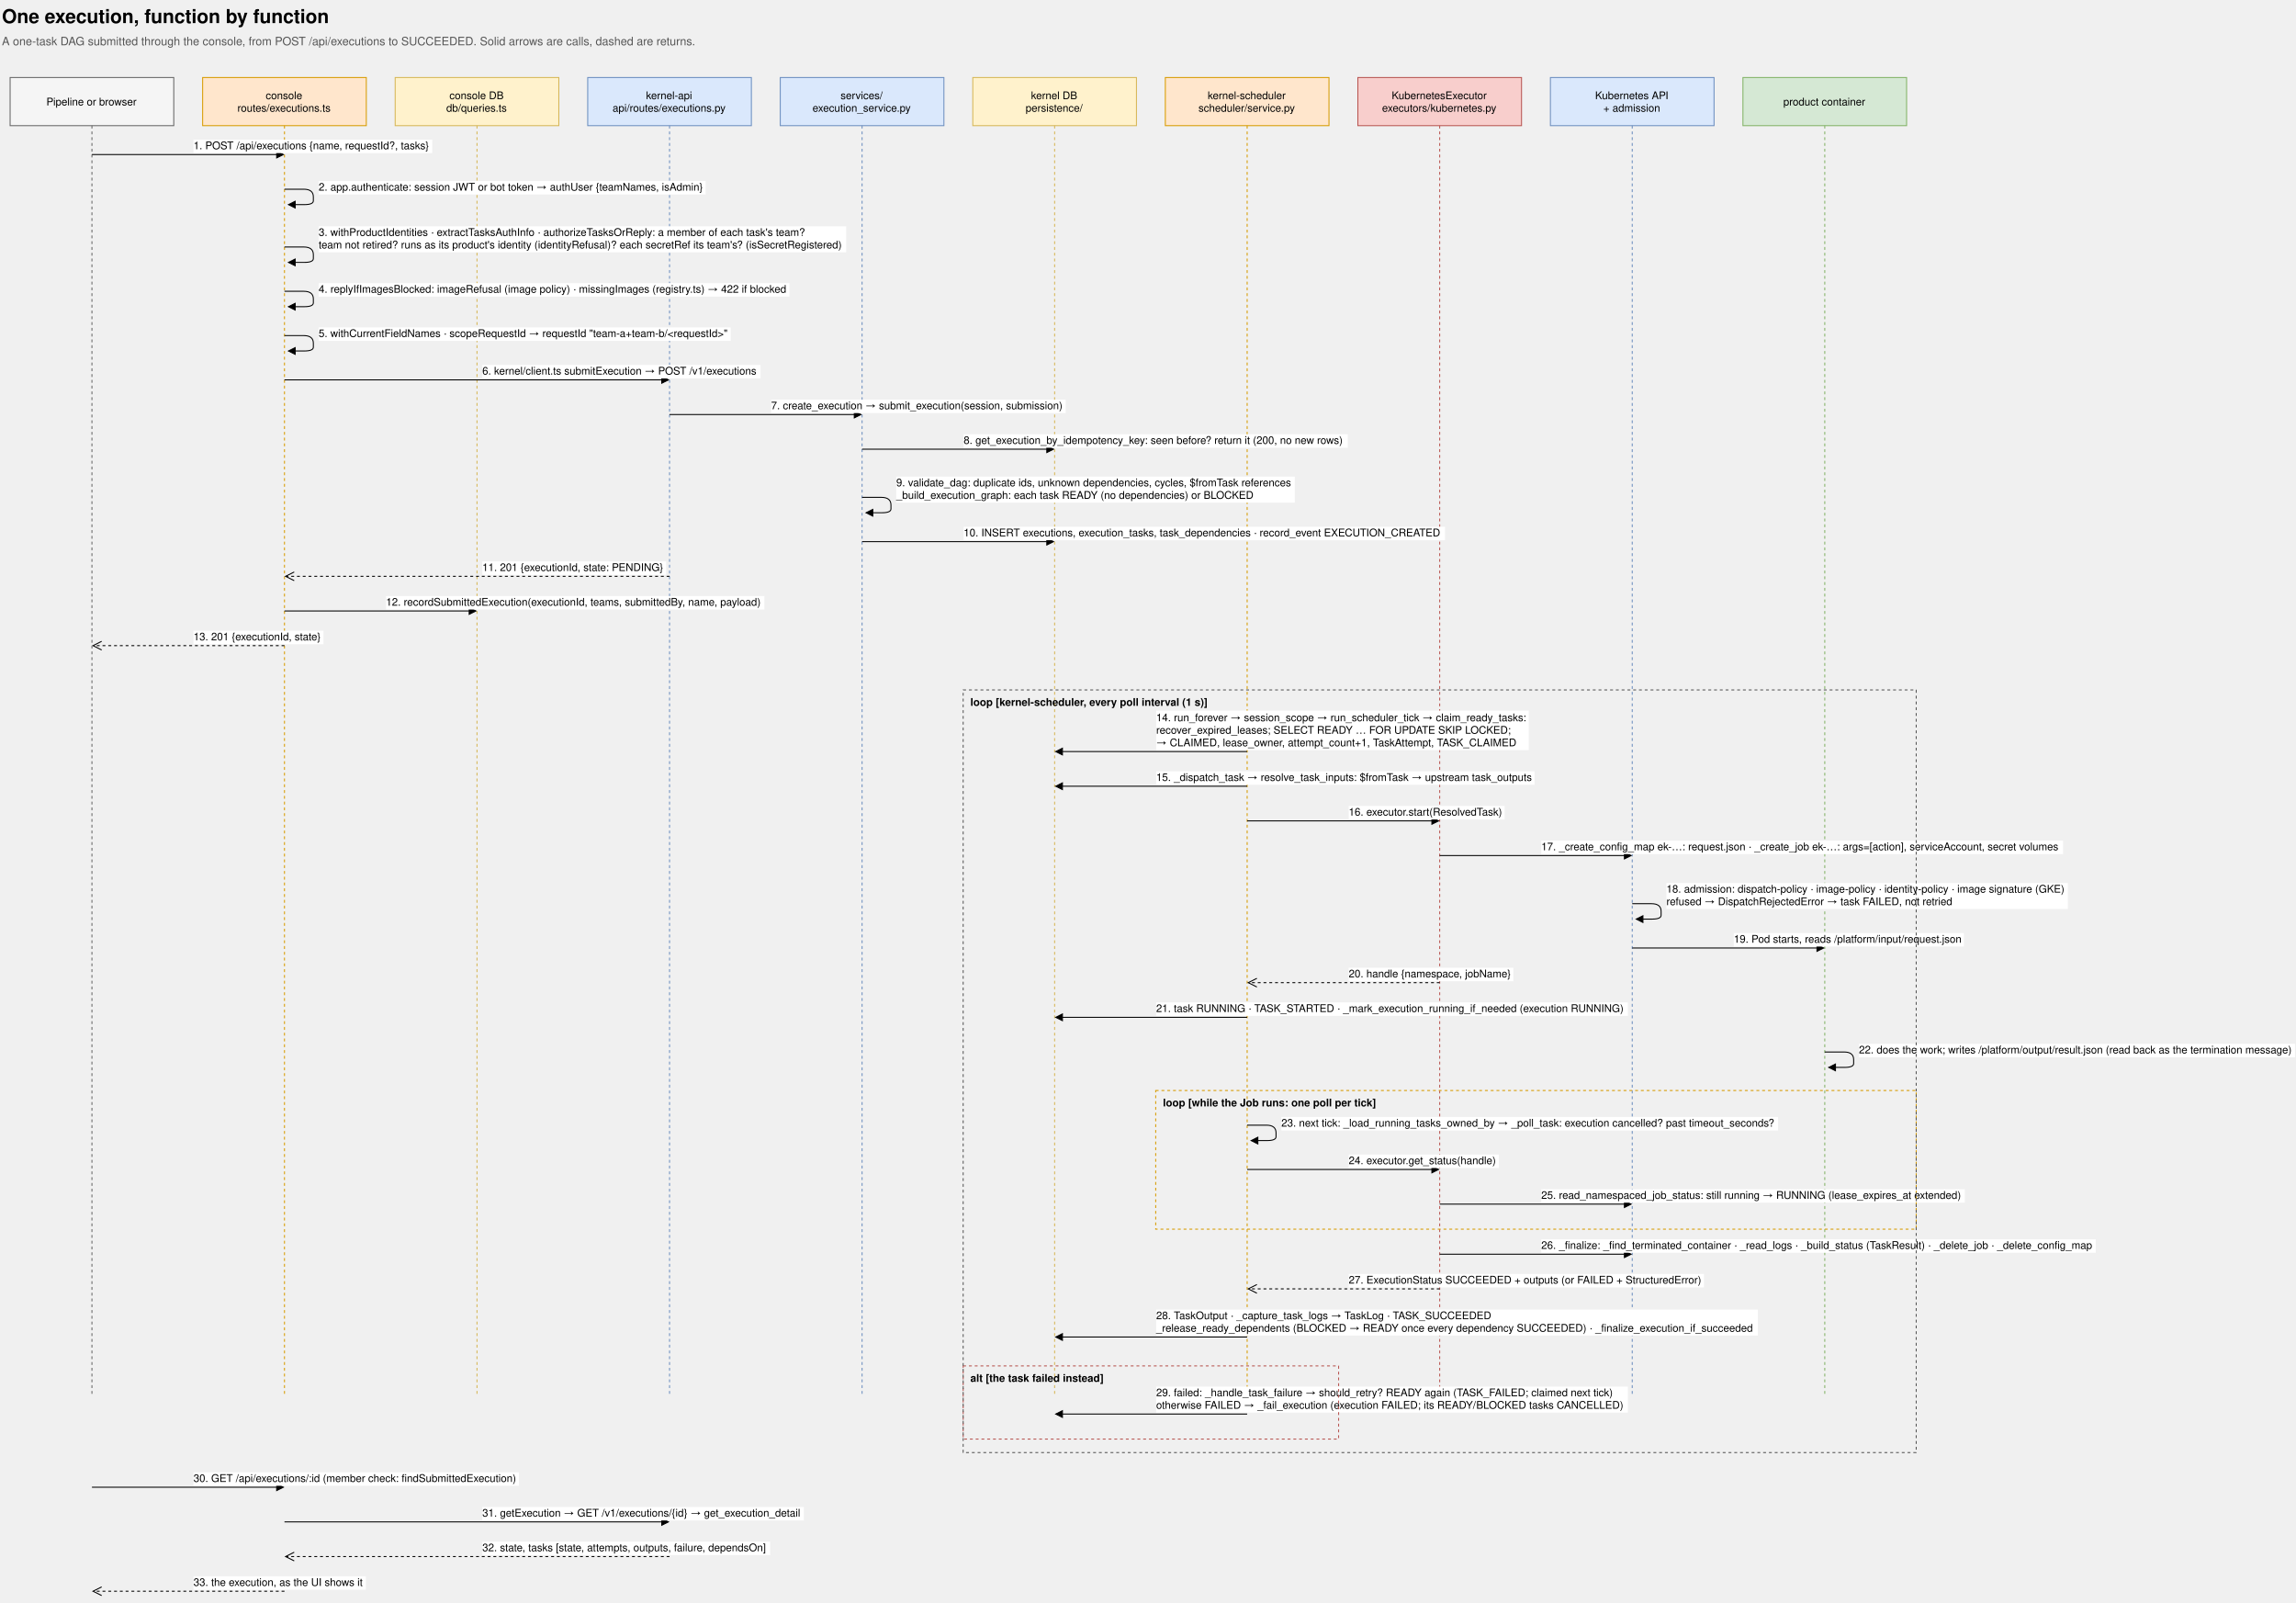
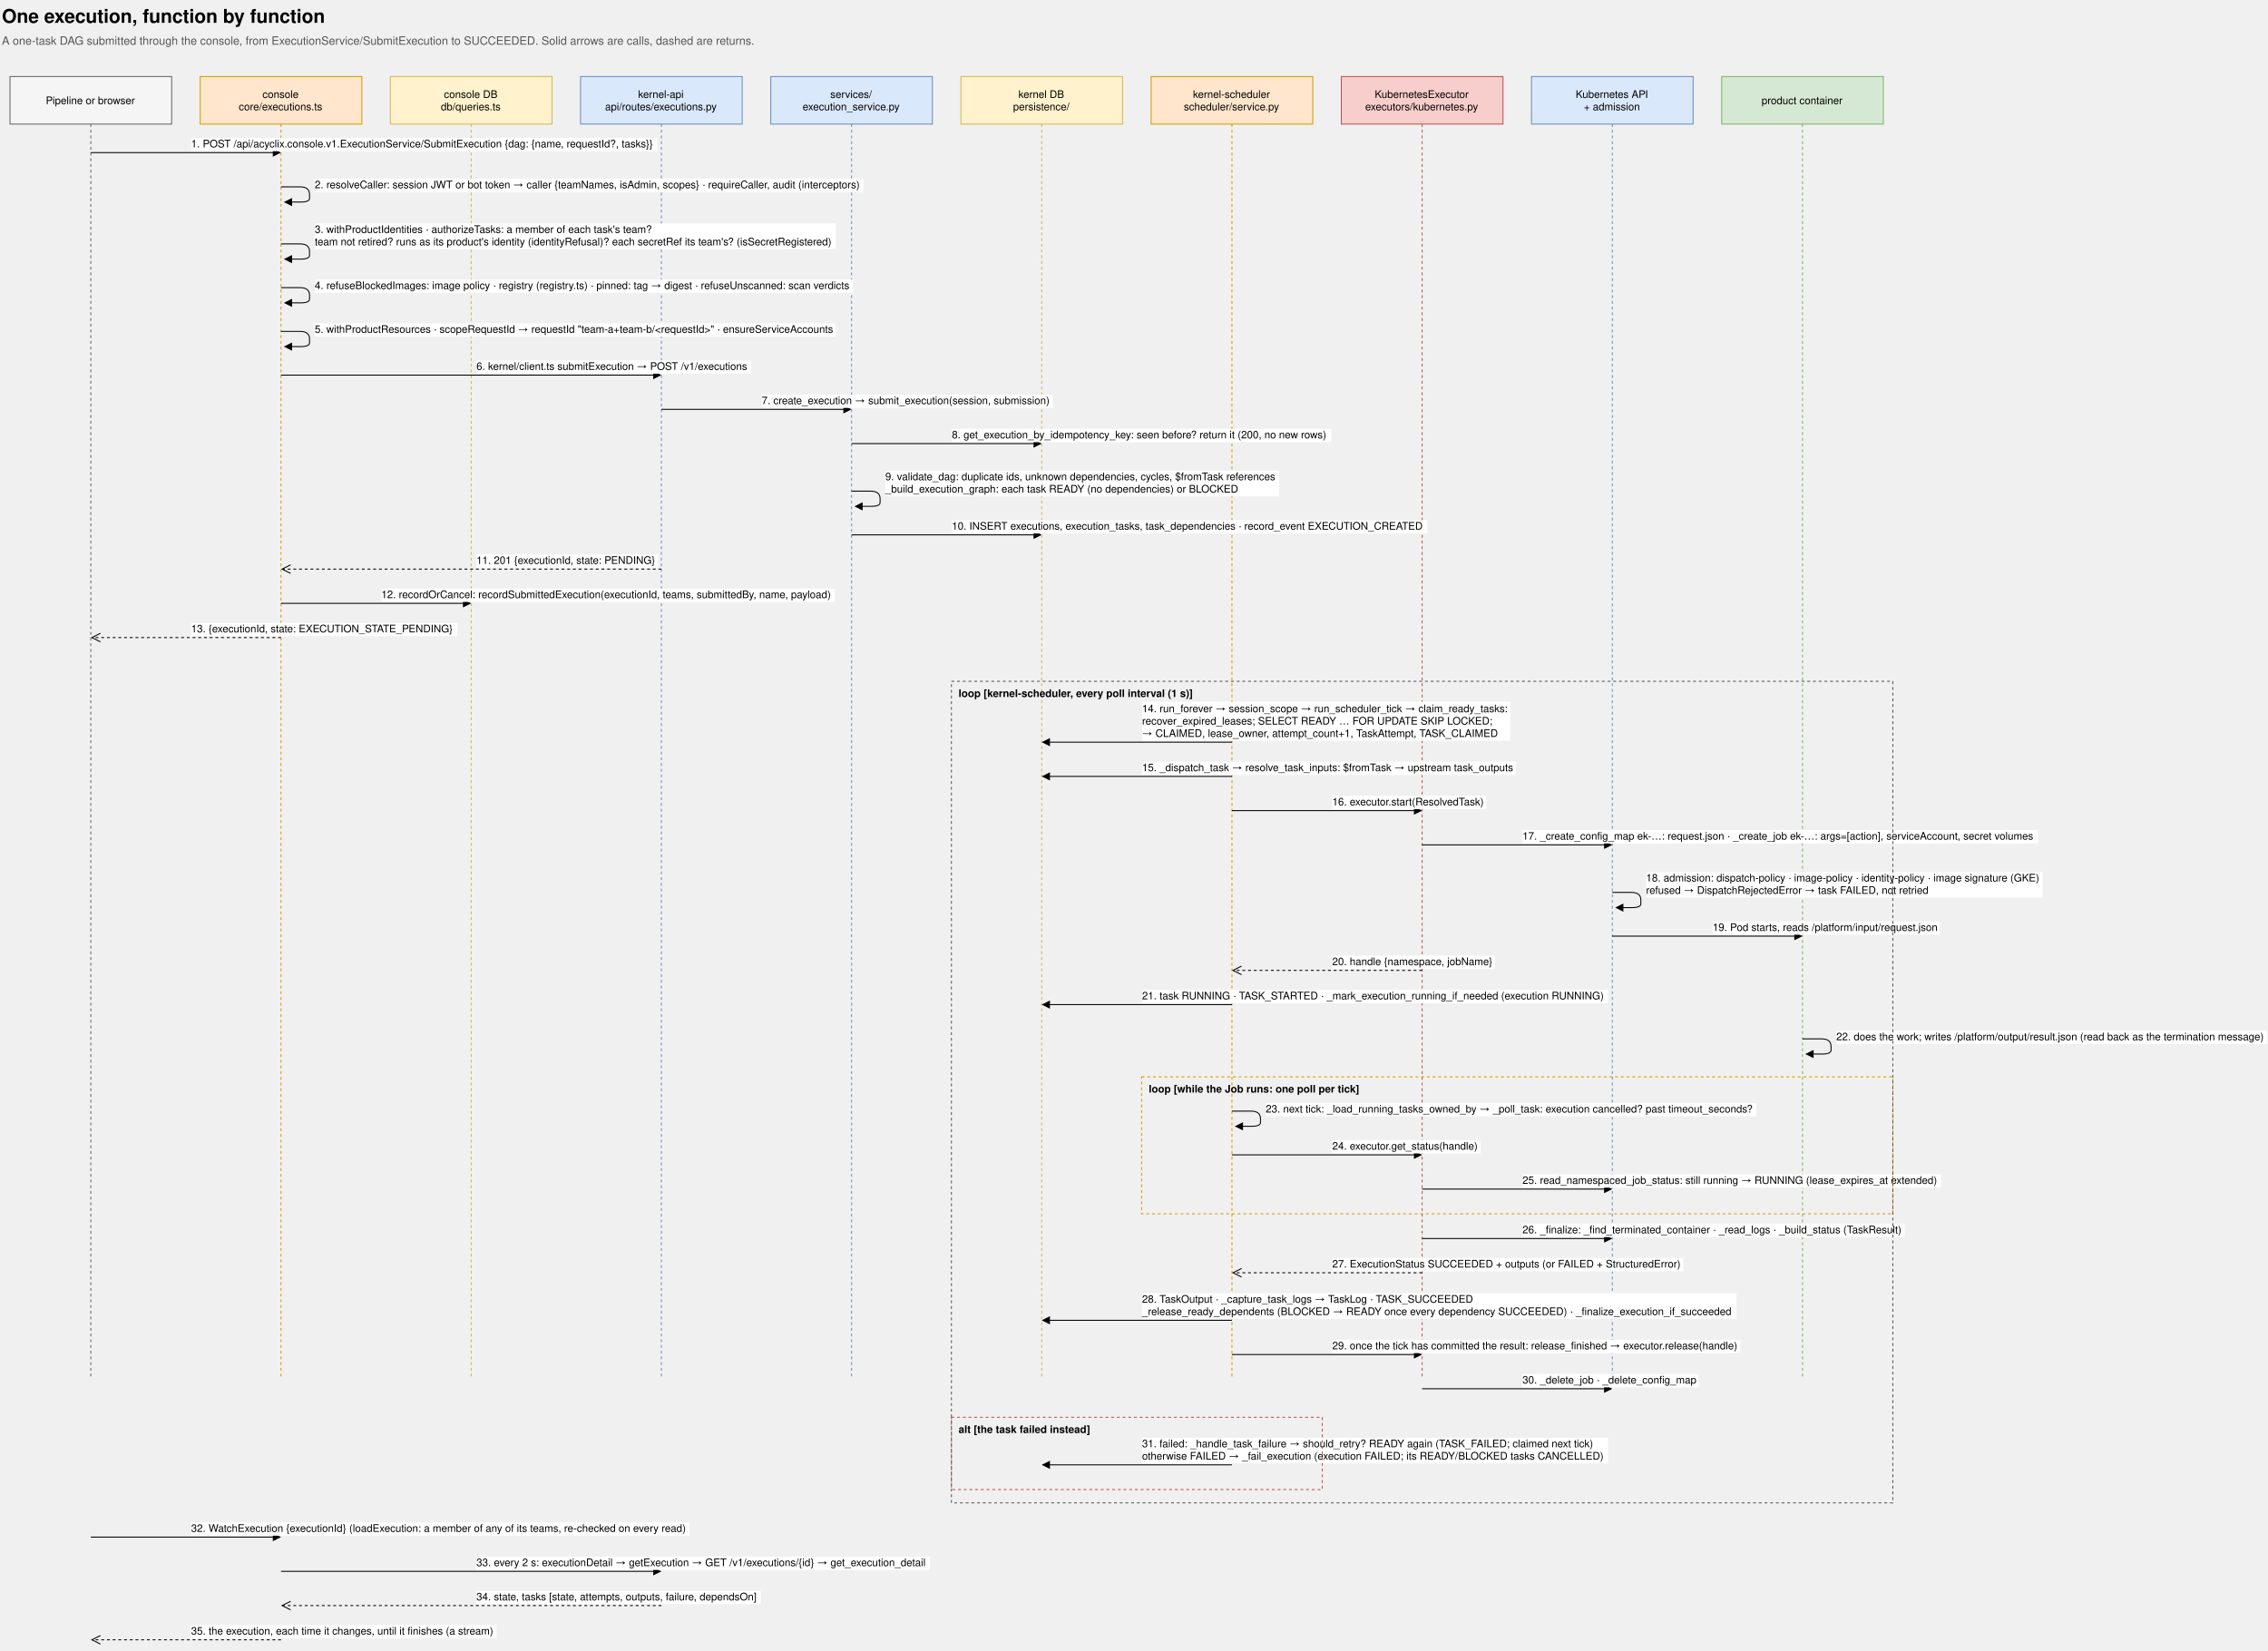
- <svg xmlns="http://www.w3.org/2000/svg" style="background: transparent; background-color: transparent; color-scheme: light;" version="1.1" width="2385px" height="1664px" viewBox="0 0 2385 1664">
+ <svg xmlns="http://www.w3.org/2000/svg" style="background: transparent; background-color: transparent; color-scheme: light;" version="1.1" width="2385px" height="1736px" viewBox="0 0 2385 1736">
  <defs />
  <g>
    <g data-cell-id="0">
      <g data-cell-id="1">
        <g data-cell-id="4-2">
          <g>
            <rect x="0" y="0" width="1600" height="30" fill="none" stroke="none" pointer-events="all" />
          </g>
          <g>
            <g fill="#000000" font-family="Helvetica" font-weight="bold" text-anchor="start" font-size="20px" style="fill: rgb(0, 0, 0);">
              <text x="2" y="24">One execution, function by function</text>
            </g>
          </g>
        </g>
        <g data-cell-id="4-3">
          <g>
            <rect x="0" y="30" width="1900" height="24" fill="none" stroke="none" pointer-events="all" />
          </g>
          <g>
            <g fill="#555555" font-family="Helvetica" text-anchor="start" font-size="12px" style="fill: rgb(85, 85, 85);">
-               <text x="2" y="47">A one-task DAG submitted through the console, from POST /api/executions to SUCCEEDED. Solid arrows are calls, dashed are returns.</text>
+               <text x="2" y="47">A one-task DAG submitted through the console, from ExecutionService/SubmitExecution to SUCCEEDED. Solid arrows are calls, dashed are returns.</text>
            </g>
          </g>
        </g>
        <g data-cell-id="4-4">
          <g transform="translate(0.5,0.5)">
            <rect x="10" y="80" width="170" height="50" fill="#f5f5f5" stroke="#666666" pointer-events="all" style="fill: rgb(245, 245, 245); stroke: rgb(102, 102, 102);" />
            <path d="M 95 130 L 95 1450" fill="none" stroke="#666666" stroke-miterlimit="10" stroke-dasharray="3 3" pointer-events="all" style="stroke: rgb(102, 102, 102);" />
          </g>
          <g>
            <g fill="#000000" font-family="Helvetica" text-anchor="middle" font-size="11px" style="fill: rgb(0, 0, 0);">
              <text x="95" y="109.5">Pipeline or browser</text>
            </g>
          </g>
        </g>
        <g data-cell-id="4-5">
          <g transform="translate(0.5,0.5)">
            <rect x="210" y="80" width="170" height="50" fill="#ffe6cc" stroke="#d79b00" pointer-events="all" style="fill: rgb(255, 230, 204); stroke: rgb(215, 155, 0);" />
            <path d="M 295 130 L 295 1450" fill="none" stroke="#d79b00" stroke-miterlimit="10" stroke-dasharray="3 3" pointer-events="all" style="stroke: rgb(215, 155, 0);" />
          </g>
          <g>
            <g fill="#000000" font-family="Helvetica" text-anchor="middle" font-size="11px" style="fill: rgb(0, 0, 0);">
              <text x="295" y="103">console</text>
-               <text x="295" y="116">routes/executions.ts</text>
+               <text x="295" y="116">core/executions.ts</text>
            </g>
          </g>
        </g>
        <g data-cell-id="4-6">
          <g transform="translate(0.5,0.5)">
            <rect x="410" y="80" width="170" height="50" fill="#fff2cc" stroke="#d6b656" pointer-events="all" style="fill: rgb(255, 242, 204); stroke: rgb(214, 182, 86);" />
            <path d="M 495 130 L 495 1450" fill="none" stroke="#d6b656" stroke-miterlimit="10" stroke-dasharray="3 3" pointer-events="all" style="stroke: rgb(214, 182, 86);" />
          </g>
          <g>
            <g fill="#000000" font-family="Helvetica" text-anchor="middle" font-size="11px" style="fill: rgb(0, 0, 0);">
              <text x="495" y="103">console DB</text>
              <text x="495" y="116">db/queries.ts</text>
            </g>
          </g>
        </g>
        <g data-cell-id="4-7">
          <g transform="translate(0.5,0.5)">
            <rect x="610" y="80" width="170" height="50" fill="#dae8fc" stroke="#6c8ebf" pointer-events="all" style="fill: rgb(218, 232, 252); stroke: rgb(108, 142, 191);" />
            <path d="M 695 130 L 695 1450" fill="none" stroke="#6c8ebf" stroke-miterlimit="10" stroke-dasharray="3 3" pointer-events="all" style="stroke: rgb(108, 142, 191);" />
          </g>
          <g>
            <g fill="#000000" font-family="Helvetica" text-anchor="middle" font-size="11px" style="fill: rgb(0, 0, 0);">
              <text x="695" y="103">kernel-api</text>
              <text x="695" y="116">api/routes/executions.py</text>
            </g>
          </g>
        </g>
        <g data-cell-id="4-8">
          <g transform="translate(0.5,0.5)">
            <rect x="810" y="80" width="170" height="50" fill="#dae8fc" stroke="#6c8ebf" pointer-events="all" style="fill: rgb(218, 232, 252); stroke: rgb(108, 142, 191);" />
            <path d="M 895 130 L 895 1450" fill="none" stroke="#6c8ebf" stroke-miterlimit="10" stroke-dasharray="3 3" pointer-events="all" style="stroke: rgb(108, 142, 191);" />
          </g>
          <g>
            <g fill="#000000" font-family="Helvetica" text-anchor="middle" font-size="11px" style="fill: rgb(0, 0, 0);">
              <text x="895" y="103">services/</text>
              <text x="895" y="116">execution_service.py</text>
            </g>
          </g>
        </g>
        <g data-cell-id="4-9">
          <g transform="translate(0.5,0.5)">
            <rect x="1010" y="80" width="170" height="50" fill="#fff2cc" stroke="#d6b656" pointer-events="all" style="fill: rgb(255, 242, 204); stroke: rgb(214, 182, 86);" />
            <path d="M 1095 130 L 1095 1450" fill="none" stroke="#d6b656" stroke-miterlimit="10" stroke-dasharray="3 3" pointer-events="all" style="stroke: rgb(214, 182, 86);" />
          </g>
          <g>
            <g fill="#000000" font-family="Helvetica" text-anchor="middle" font-size="11px" style="fill: rgb(0, 0, 0);">
              <text x="1095" y="103">kernel DB</text>
              <text x="1095" y="116">persistence/</text>
            </g>
          </g>
        </g>
        <g data-cell-id="4-10">
          <g transform="translate(0.5,0.5)">
            <rect x="1210" y="80" width="170" height="50" fill="#ffe6cc" stroke="#d79b00" pointer-events="all" style="fill: rgb(255, 230, 204); stroke: rgb(215, 155, 0);" />
            <path d="M 1295 130 L 1295 1450" fill="none" stroke="#d79b00" stroke-miterlimit="10" stroke-dasharray="3 3" pointer-events="all" style="stroke: rgb(215, 155, 0);" />
          </g>
          <g>
            <g fill="#000000" font-family="Helvetica" text-anchor="middle" font-size="11px" style="fill: rgb(0, 0, 0);">
              <text x="1295" y="103">kernel-scheduler</text>
              <text x="1295" y="116">scheduler/service.py</text>
            </g>
          </g>
        </g>
        <g data-cell-id="4-11">
          <g transform="translate(0.5,0.5)">
            <rect x="1410" y="80" width="170" height="50" fill="#f8cecc" stroke="#b85450" pointer-events="all" style="fill: rgb(248, 206, 204); stroke: rgb(184, 84, 80);" />
            <path d="M 1495 130 L 1495 1450" fill="none" stroke="#b85450" stroke-miterlimit="10" stroke-dasharray="3 3" pointer-events="all" style="stroke: rgb(184, 84, 80);" />
          </g>
          <g>
            <g fill="#000000" font-family="Helvetica" text-anchor="middle" font-size="11px" style="fill: rgb(0, 0, 0);">
              <text x="1495" y="103">KubernetesExecutor</text>
              <text x="1495" y="116">executors/kubernetes.py</text>
            </g>
          </g>
        </g>
        <g data-cell-id="4-12">
          <g transform="translate(0.5,0.5)">
            <rect x="1610" y="80" width="170" height="50" fill="#dae8fc" stroke="#6c8ebf" pointer-events="all" style="fill: rgb(218, 232, 252); stroke: rgb(108, 142, 191);" />
            <path d="M 1695 130 L 1695 1450" fill="none" stroke="#6c8ebf" stroke-miterlimit="10" stroke-dasharray="3 3" pointer-events="all" style="stroke: rgb(108, 142, 191);" />
          </g>
          <g>
            <g fill="#000000" font-family="Helvetica" text-anchor="middle" font-size="11px" style="fill: rgb(0, 0, 0);">
              <text x="1695" y="103">Kubernetes API</text>
              <text x="1695" y="116">+ admission</text>
            </g>
          </g>
        </g>
        <g data-cell-id="4-13">
          <g transform="translate(0.5,0.5)">
            <rect x="1810" y="80" width="170" height="50" fill="#d5e8d4" stroke="#82b366" pointer-events="all" style="fill: rgb(213, 232, 212); stroke: rgb(130, 179, 102);" />
            <path d="M 1895 130 L 1895 1450" fill="none" stroke="#82b366" stroke-miterlimit="10" stroke-dasharray="3 3" pointer-events="all" style="stroke: rgb(130, 179, 102);" />
          </g>
          <g>
            <g fill="#000000" font-family="Helvetica" text-anchor="middle" font-size="11px" style="fill: rgb(0, 0, 0);">
              <text x="1895" y="109.5">product container</text>
            </g>
          </g>
        </g>
        <g data-cell-id="4-14">
          <g transform="translate(0.5,0.5)">
            <path d="M 95 160 L 286.88 160" fill="none" stroke="#000000" stroke-miterlimit="10" pointer-events="stroke" style="stroke: rgb(0, 0, 0);" />
            <path d="M 293.88 160 L 286.88 163.5 L 286.88 156.5 Z" fill="#000000" stroke="#000000" stroke-miterlimit="10" pointer-events="all" style="fill: rgb(0, 0, 0); stroke: rgb(0, 0, 0);" />
          </g>
          <g>
            <g fill="#000000" font-family="Helvetica" text-anchor="start" font-size="11px" style="fill: rgb(0, 0, 0);">
-               <rect fill="#ffffff" stroke="none" x="201" y="145" width="248" height="14" stroke-width="0" style="fill: rgb(255, 255, 255);" />
-               <text x="201" y="155">1. POST /api/executions {name, requestId?, tasks}</text>
+               <rect fill="#ffffff" stroke="none" x="201" y="145" width="490" height="14" stroke-width="0" style="fill: rgb(255, 255, 255);" />
+               <text x="201" y="155">1. POST /api/acyclix.console.v1.ExecutionService/SubmitExecution {dag: {name, requestId?, tasks}}</text>
            </g>
          </g>
        </g>
        <g data-cell-id="4-15">
          <g transform="translate(0.5,0.5)">
            <path d="M 295 196 L 315 196 Q 325 196 325 204 L 325 208 Q 325 212 315.56 212 L 306.12 212" fill="none" stroke="#000000" stroke-miterlimit="10" pointer-events="stroke" style="stroke: rgb(0, 0, 0);" />
            <path d="M 299.12 212 L 306.12 208.5 L 306.12 215.5 Z" fill="#000000" stroke="#000000" stroke-miterlimit="10" pointer-events="all" style="fill: rgb(0, 0, 0); stroke: rgb(0, 0, 0);" />
          </g>
          <g>
            <g fill="#000000" font-family="Helvetica" text-anchor="start" font-size="11px" style="fill: rgb(0, 0, 0);">
-               <rect fill="#ffffff" stroke="none" x="331" y="188" width="402" height="14" stroke-width="0" style="fill: rgb(255, 255, 255);" />
-               <text x="331" y="198">2. app.authenticate: session JWT or bot token → authUser {teamNames, isAdmin}</text>
+               <rect fill="#ffffff" stroke="none" x="331" y="188" width="577" height="14" stroke-width="0" style="fill: rgb(255, 255, 255);" />
+               <text x="331" y="198">2. resolveCaller: session JWT or bot token → caller {teamNames, isAdmin, scopes} · requireCaller, audit (interceptors)</text>
            </g>
          </g>
        </g>
        <g data-cell-id="4-16">
          <g transform="translate(0.5,0.5)">
            <path d="M 295 256 L 315 256 Q 325 256 325 264 L 325 268 Q 325 272 315.56 272 L 306.12 272" fill="none" stroke="#000000" stroke-miterlimit="10" pointer-events="stroke" style="stroke: rgb(0, 0, 0);" />
            <path d="M 299.12 272 L 306.12 268.5 L 306.12 275.5 Z" fill="#000000" stroke="#000000" stroke-miterlimit="10" pointer-events="all" style="fill: rgb(0, 0, 0); stroke: rgb(0, 0, 0);" />
          </g>
          <g>
            <g fill="#000000" font-family="Helvetica" text-anchor="start" font-size="11px" style="fill: rgb(0, 0, 0);">
              <rect fill="#ffffff" stroke="none" x="331" y="235" width="548" height="27" stroke-width="0" style="fill: rgb(255, 255, 255);" />
-               <text x="331" y="245">3. withProductIdentities · extractTasksAuthInfo · authorizeTasksOrReply: a member of each task's team?</text>
+               <text x="331" y="245">3. withProductIdentities · authorizeTasks: a member of each task's team?</text>
              <text x="331" y="258">team not retired? runs as its product's identity (identityRefusal)? each secretRef its team's? (isSecretRegistered)</text>
            </g>
          </g>
        </g>
        <g data-cell-id="4-17">
          <g transform="translate(0.5,0.5)">
            <path d="M 295 302 L 315 302 Q 325 302 325 310 L 325 314 Q 325 318 315.56 318 L 306.12 318" fill="none" stroke="#000000" stroke-miterlimit="10" pointer-events="stroke" style="stroke: rgb(0, 0, 0);" />
            <path d="M 299.12 318 L 306.12 314.5 L 306.12 321.5 Z" fill="#000000" stroke="#000000" stroke-miterlimit="10" pointer-events="all" style="fill: rgb(0, 0, 0); stroke: rgb(0, 0, 0);" />
          </g>
          <g>
            <g fill="#000000" font-family="Helvetica" text-anchor="start" font-size="11px" style="fill: rgb(0, 0, 0);">
-               <rect fill="#ffffff" stroke="none" x="331" y="294" width="489" height="14" stroke-width="0" style="fill: rgb(255, 255, 255);" />
-               <text x="331" y="304">4. replyIfImagesBlocked: imageRefusal (image policy) · missingImages (registry.ts) → 422 if blocked</text>
+               <rect fill="#ffffff" stroke="none" x="331" y="294" width="566" height="14" stroke-width="0" style="fill: rgb(255, 255, 255);" />
+               <text x="331" y="304">4. refuseBlockedImages: image policy · registry (registry.ts) · pinned: tag → digest · refuseUnscanned: scan verdicts</text>
            </g>
          </g>
        </g>
        <g data-cell-id="4-18">
          <g transform="translate(0.5,0.5)">
            <path d="M 295 348 L 315 348 Q 325 348 325 356 L 325 360 Q 325 364 315.56 364 L 306.12 364" fill="none" stroke="#000000" stroke-miterlimit="10" pointer-events="stroke" style="stroke: rgb(0, 0, 0);" />
            <path d="M 299.12 364 L 306.12 360.5 L 306.12 367.5 Z" fill="#000000" stroke="#000000" stroke-miterlimit="10" pointer-events="all" style="fill: rgb(0, 0, 0); stroke: rgb(0, 0, 0);" />
          </g>
          <g>
            <g fill="#000000" font-family="Helvetica" text-anchor="start" font-size="11px" style="fill: rgb(0, 0, 0);">
-               <rect fill="#ffffff" stroke="none" x="331" y="340" width="428" height="14" stroke-width="0" style="fill: rgb(255, 255, 255);" />
-               <text x="331" y="350">5. withCurrentFieldNames · scopeRequestId → requestId "team-a+team-b/&lt;requestId&gt;"</text>
+               <rect fill="#ffffff" stroke="none" x="331" y="340" width="548" height="14" stroke-width="0" style="fill: rgb(255, 255, 255);" />
+               <text x="331" y="350">5. withProductResources · scopeRequestId → requestId "team-a+team-b/&lt;requestId&gt;" · ensureServiceAccounts</text>
            </g>
          </g>
        </g>
        <g data-cell-id="4-19">
          <g transform="translate(0.5,0.5)">
            <path d="M 295 394 L 686.88 394" fill="none" stroke="#000000" stroke-miterlimit="10" pointer-events="stroke" style="stroke: rgb(0, 0, 0);" />
            <path d="M 693.88 394 L 686.88 397.5 L 686.88 390.5 Z" fill="#000000" stroke="#000000" stroke-miterlimit="10" pointer-events="all" style="fill: rgb(0, 0, 0); stroke: rgb(0, 0, 0);" />
          </g>
          <g>
            <g fill="#000000" font-family="Helvetica" text-anchor="start" font-size="11px" style="fill: rgb(0, 0, 0);">
              <rect fill="#ffffff" stroke="none" x="501" y="379" width="289" height="14" stroke-width="0" style="fill: rgb(255, 255, 255);" />
              <text x="501" y="389">6. kernel/client.ts submitExecution → POST /v1/executions</text>
            </g>
          </g>
        </g>
        <g data-cell-id="4-20">
          <g transform="translate(0.5,0.5)">
            <path d="M 695 430 L 886.88 430" fill="none" stroke="#000000" stroke-miterlimit="10" pointer-events="stroke" style="stroke: rgb(0, 0, 0);" />
            <path d="M 893.88 430 L 886.88 433.5 L 886.88 426.5 Z" fill="#000000" stroke="#000000" stroke-miterlimit="10" pointer-events="all" style="fill: rgb(0, 0, 0); stroke: rgb(0, 0, 0);" />
          </g>
          <g>
            <g fill="#000000" font-family="Helvetica" text-anchor="start" font-size="11px" style="fill: rgb(0, 0, 0);">
              <rect fill="#ffffff" stroke="none" x="801" y="415" width="306" height="14" stroke-width="0" style="fill: rgb(255, 255, 255);" />
              <text x="801" y="425">7. create_execution → submit_execution(session, submission)</text>
            </g>
          </g>
        </g>
        <g data-cell-id="4-21">
          <g transform="translate(0.5,0.5)">
            <path d="M 895 466 L 1086.88 466" fill="none" stroke="#000000" stroke-miterlimit="10" pointer-events="stroke" style="stroke: rgb(0, 0, 0);" />
            <path d="M 1093.88 466 L 1086.88 469.5 L 1086.88 462.5 Z" fill="#000000" stroke="#000000" stroke-miterlimit="10" pointer-events="all" style="fill: rgb(0, 0, 0); stroke: rgb(0, 0, 0);" />
          </g>
          <g>
            <g fill="#000000" font-family="Helvetica" text-anchor="start" font-size="11px" style="fill: rgb(0, 0, 0);">
              <rect fill="#ffffff" stroke="none" x="1001" y="451" width="399" height="14" stroke-width="0" style="fill: rgb(255, 255, 255);" />
              <text x="1001" y="461">8. get_execution_by_idempotency_key: seen before? return it (200, no new rows)</text>
            </g>
          </g>
        </g>
        <g data-cell-id="4-22">
          <g transform="translate(0.5,0.5)">
            <path d="M 895 516 L 915 516 Q 925 516 925 524 L 925 528 Q 925 532 915.56 532 L 906.12 532" fill="none" stroke="#000000" stroke-miterlimit="10" pointer-events="stroke" style="stroke: rgb(0, 0, 0);" />
            <path d="M 899.12 532 L 906.12 528.5 L 906.12 535.5 Z" fill="#000000" stroke="#000000" stroke-miterlimit="10" pointer-events="all" style="fill: rgb(0, 0, 0); stroke: rgb(0, 0, 0);" />
          </g>
          <g>
            <g fill="#000000" font-family="Helvetica" text-anchor="start" font-size="11px" style="fill: rgb(0, 0, 0);">
              <rect fill="#ffffff" stroke="none" x="931" y="495" width="414" height="27" stroke-width="0" style="fill: rgb(255, 255, 255);" />
              <text x="931" y="505">9. validate_dag: duplicate ids, unknown dependencies, cycles, $fromTask references</text>
              <text x="931" y="518">_build_execution_graph: each task READY (no dependencies) or BLOCKED</text>
            </g>
          </g>
        </g>
        <g data-cell-id="4-23">
          <g transform="translate(0.5,0.5)">
            <path d="M 895 562 L 1086.88 562" fill="none" stroke="#000000" stroke-miterlimit="10" pointer-events="stroke" style="stroke: rgb(0, 0, 0);" />
            <path d="M 1093.88 562 L 1086.88 565.5 L 1086.88 558.5 Z" fill="#000000" stroke="#000000" stroke-miterlimit="10" pointer-events="all" style="fill: rgb(0, 0, 0); stroke: rgb(0, 0, 0);" />
          </g>
          <g>
            <g fill="#000000" font-family="Helvetica" text-anchor="start" font-size="11px" style="fill: rgb(0, 0, 0);">
              <rect fill="#ffffff" stroke="none" x="1001" y="547" width="500" height="14" stroke-width="0" style="fill: rgb(255, 255, 255);" />
              <text x="1001" y="557">10. INSERT executions, execution_tasks, task_dependencies · record_event EXECUTION_CREATED</text>
            </g>
          </g>
        </g>
        <g data-cell-id="4-24">
          <g transform="translate(0.5,0.5)">
            <path d="M 695 598 L 297.24 598" fill="none" stroke="#000000" stroke-miterlimit="10" stroke-dasharray="3 3" pointer-events="stroke" style="stroke: rgb(0, 0, 0);" />
            <path d="M 305.12 593.5 L 296.12 598 L 305.12 602.5" fill="none" stroke="#000000" stroke-miterlimit="10" pointer-events="all" style="stroke: rgb(0, 0, 0);" />
          </g>
          <g>
            <g fill="#000000" font-family="Helvetica" text-anchor="start" font-size="11px" style="fill: rgb(0, 0, 0);">
              <rect fill="#ffffff" stroke="none" x="501" y="583" width="191" height="14" stroke-width="0" style="fill: rgb(255, 255, 255);" />
              <text x="501" y="593">11. 201 {executionId, state: PENDING}</text>
            </g>
          </g>
        </g>
        <g data-cell-id="4-25">
          <g transform="translate(0.5,0.5)">
            <path d="M 295 634 L 486.88 634" fill="none" stroke="#000000" stroke-miterlimit="10" pointer-events="stroke" style="stroke: rgb(0, 0, 0);" />
            <path d="M 493.88 634 L 486.88 637.5 L 486.88 630.5 Z" fill="#000000" stroke="#000000" stroke-miterlimit="10" pointer-events="all" style="fill: rgb(0, 0, 0); stroke: rgb(0, 0, 0);" />
          </g>
          <g>
            <g fill="#000000" font-family="Helvetica" text-anchor="start" font-size="11px" style="fill: rgb(0, 0, 0);">
-               <rect fill="#ffffff" stroke="none" x="401" y="619" width="393" height="14" stroke-width="0" style="fill: rgb(255, 255, 255);" />
-               <text x="401" y="629">12. recordSubmittedExecution(executionId, teams, submittedBy, name, payload)</text>
+               <rect fill="#ffffff" stroke="none" x="401" y="619" width="477" height="14" stroke-width="0" style="fill: rgb(255, 255, 255);" />
+               <text x="401" y="629">12. recordOrCancel: recordSubmittedExecution(executionId, teams, submittedBy, name, payload)</text>
            </g>
          </g>
        </g>
        <g data-cell-id="4-26">
          <g transform="translate(0.5,0.5)">
            <path d="M 295 670 L 97.24 670" fill="none" stroke="#000000" stroke-miterlimit="10" stroke-dasharray="3 3" pointer-events="stroke" style="stroke: rgb(0, 0, 0);" />
            <path d="M 105.12 665.5 L 96.12 670 L 105.12 674.5" fill="none" stroke="#000000" stroke-miterlimit="10" pointer-events="all" style="stroke: rgb(0, 0, 0);" />
          </g>
          <g>
            <g fill="#000000" font-family="Helvetica" text-anchor="start" font-size="11px" style="fill: rgb(0, 0, 0);">
-               <rect fill="#ffffff" stroke="none" x="201" y="655" width="135" height="14" stroke-width="0" style="fill: rgb(255, 255, 255);" />
-               <text x="201" y="665">13. 201 {executionId, state}</text>
+               <rect fill="#ffffff" stroke="none" x="201" y="655" width="280" height="14" stroke-width="0" style="fill: rgb(255, 255, 255);" />
+               <text x="201" y="665">13. {executionId, state: EXECUTION_STATE_PENDING}</text>
            </g>
          </g>
        </g>
        <g data-cell-id="4-27">
          <g transform="translate(0.5,0.5)">
            <path d="M 1295 780 L 1103.12 780" fill="none" stroke="#000000" stroke-miterlimit="10" pointer-events="stroke" style="stroke: rgb(0, 0, 0);" />
            <path d="M 1096.12 780 L 1103.12 776.5 L 1103.12 783.5 Z" fill="#000000" stroke="#000000" stroke-miterlimit="10" pointer-events="all" style="fill: rgb(0, 0, 0); stroke: rgb(0, 0, 0);" />
          </g>
          <g>
            <g fill="#000000" font-family="Helvetica" text-anchor="start" font-size="11px" style="fill: rgb(0, 0, 0);">
              <rect fill="#ffffff" stroke="none" x="1201" y="738" width="387" height="41" stroke-width="0" style="fill: rgb(255, 255, 255);" />
              <text x="1201" y="749">14. run_forever → session_scope → run_scheduler_tick → claim_ready_tasks:</text>
              <text x="1201" y="762">recover_expired_leases; SELECT READY … FOR UPDATE SKIP LOCKED;</text>
              <text x="1201" y="775">→ CLAIMED, lease_owner, attempt_count+1, TaskAttempt, TASK_CLAIMED</text>
            </g>
          </g>
        </g>
        <g data-cell-id="4-28">
          <g transform="translate(0.5,0.5)">
            <path d="M 1295 816 L 1103.12 816" fill="none" stroke="#000000" stroke-miterlimit="10" pointer-events="stroke" style="stroke: rgb(0, 0, 0);" />
            <path d="M 1096.12 816 L 1103.12 812.5 L 1103.12 819.5 Z" fill="#000000" stroke="#000000" stroke-miterlimit="10" pointer-events="all" style="fill: rgb(0, 0, 0); stroke: rgb(0, 0, 0);" />
          </g>
          <g>
            <g fill="#000000" font-family="Helvetica" text-anchor="start" font-size="11px" style="fill: rgb(0, 0, 0);">
              <rect fill="#ffffff" stroke="none" x="1201" y="801" width="393" height="14" stroke-width="0" style="fill: rgb(255, 255, 255);" />
              <text x="1201" y="811">15. _dispatch_task → resolve_task_inputs: $fromTask → upstream task_outputs</text>
            </g>
          </g>
        </g>
        <g data-cell-id="4-29">
          <g transform="translate(0.5,0.5)">
            <path d="M 1295 852 L 1486.88 852" fill="none" stroke="#000000" stroke-miterlimit="10" pointer-events="stroke" style="stroke: rgb(0, 0, 0);" />
            <path d="M 1493.88 852 L 1486.88 855.5 L 1486.88 848.5 Z" fill="#000000" stroke="#000000" stroke-miterlimit="10" pointer-events="all" style="fill: rgb(0, 0, 0); stroke: rgb(0, 0, 0);" />
          </g>
          <g>
            <g fill="#000000" font-family="Helvetica" text-anchor="start" font-size="11px" style="fill: rgb(0, 0, 0);">
              <rect fill="#ffffff" stroke="none" x="1401" y="837" width="162" height="14" stroke-width="0" style="fill: rgb(255, 255, 255);" />
              <text x="1401" y="847">16. executor.start(ResolvedTask)</text>
            </g>
          </g>
        </g>
        <g data-cell-id="4-30">
          <g transform="translate(0.5,0.5)">
            <path d="M 1495 888 L 1686.88 888" fill="none" stroke="#000000" stroke-miterlimit="10" pointer-events="stroke" style="stroke: rgb(0, 0, 0);" />
            <path d="M 1693.88 888 L 1686.88 891.5 L 1686.88 884.5 Z" fill="#000000" stroke="#000000" stroke-miterlimit="10" pointer-events="all" style="fill: rgb(0, 0, 0); stroke: rgb(0, 0, 0);" />
          </g>
          <g>
            <g fill="#000000" font-family="Helvetica" text-anchor="start" font-size="11px" style="fill: rgb(0, 0, 0);">
              <rect fill="#ffffff" stroke="none" x="1601" y="873" width="542" height="14" stroke-width="0" style="fill: rgb(255, 255, 255);" />
              <text x="1601" y="883">17. _create_config_map ek-…: request.json · _create_job ek-…: args=[action], serviceAccount, secret volumes</text>
            </g>
          </g>
        </g>
        <g data-cell-id="4-31">
          <g transform="translate(0.5,0.5)">
            <path d="M 1695 938 L 1715 938 Q 1725 938 1725 946 L 1725 950 Q 1725 954 1715.56 954 L 1706.12 954" fill="none" stroke="#000000" stroke-miterlimit="10" pointer-events="stroke" style="stroke: rgb(0, 0, 0);" />
            <path d="M 1699.12 954 L 1706.12 950.5 L 1706.12 957.5 Z" fill="#000000" stroke="#000000" stroke-miterlimit="10" pointer-events="all" style="fill: rgb(0, 0, 0); stroke: rgb(0, 0, 0);" />
          </g>
          <g>
            <g fill="#000000" font-family="Helvetica" text-anchor="start" font-size="11px" style="fill: rgb(0, 0, 0);">
              <rect fill="#ffffff" stroke="none" x="1731" y="917" width="417" height="27" stroke-width="0" style="fill: rgb(255, 255, 255);" />
              <text x="1731" y="927">18. admission: dispatch-policy · image-policy · identity-policy · image signature (GKE)</text>
              <text x="1731" y="940">refused → DispatchRejectedError → task FAILED, not retried</text>
            </g>
          </g>
        </g>
        <g data-cell-id="4-32">
          <g transform="translate(0.5,0.5)">
            <path d="M 1695 984 L 1886.88 984" fill="none" stroke="#000000" stroke-miterlimit="10" pointer-events="stroke" style="stroke: rgb(0, 0, 0);" />
            <path d="M 1893.88 984 L 1886.88 987.5 L 1886.88 980.5 Z" fill="#000000" stroke="#000000" stroke-miterlimit="10" pointer-events="all" style="fill: rgb(0, 0, 0); stroke: rgb(0, 0, 0);" />
          </g>
          <g>
            <g fill="#000000" font-family="Helvetica" text-anchor="start" font-size="11px" style="fill: rgb(0, 0, 0);">
              <rect fill="#ffffff" stroke="none" x="1801" y="969" width="239" height="14" stroke-width="0" style="fill: rgb(255, 255, 255);" />
              <text x="1801" y="979">19. Pod starts, reads /platform/input/request.json</text>
            </g>
          </g>
        </g>
        <g data-cell-id="4-33">
          <g transform="translate(0.5,0.5)">
            <path d="M 1495 1020 L 1297.24 1020" fill="none" stroke="#000000" stroke-miterlimit="10" stroke-dasharray="3 3" pointer-events="stroke" style="stroke: rgb(0, 0, 0);" />
            <path d="M 1305.12 1015.5 L 1296.12 1020 L 1305.12 1024.5" fill="none" stroke="#000000" stroke-miterlimit="10" pointer-events="all" style="stroke: rgb(0, 0, 0);" />
          </g>
          <g>
            <g fill="#000000" font-family="Helvetica" text-anchor="start" font-size="11px" style="fill: rgb(0, 0, 0);">
              <rect fill="#ffffff" stroke="none" x="1401" y="1005" width="171" height="14" stroke-width="0" style="fill: rgb(255, 255, 255);" />
              <text x="1401" y="1015">20. handle {namespace, jobName}</text>
            </g>
          </g>
        </g>
        <g data-cell-id="4-34">
          <g transform="translate(0.5,0.5)">
            <path d="M 1295 1056 L 1103.12 1056" fill="none" stroke="#000000" stroke-miterlimit="10" pointer-events="stroke" style="stroke: rgb(0, 0, 0);" />
            <path d="M 1096.12 1056 L 1103.12 1052.5 L 1103.12 1059.5 Z" fill="#000000" stroke="#000000" stroke-miterlimit="10" pointer-events="all" style="fill: rgb(0, 0, 0); stroke: rgb(0, 0, 0);" />
          </g>
          <g>
            <g fill="#000000" font-family="Helvetica" text-anchor="start" font-size="11px" style="fill: rgb(0, 0, 0);">
              <rect fill="#ffffff" stroke="none" x="1201" y="1041" width="490" height="14" stroke-width="0" style="fill: rgb(255, 255, 255);" />
              <text x="1201" y="1051">21. task RUNNING · TASK_STARTED · _mark_execution_running_if_needed (execution RUNNING)</text>
            </g>
          </g>
        </g>
        <g data-cell-id="4-35">
          <g transform="translate(0.5,0.5)">
            <path d="M 1895 1092 L 1915 1092 Q 1925 1092 1925 1100 L 1925 1104 Q 1925 1108 1915.56 1108 L 1906.12 1108" fill="none" stroke="#000000" stroke-miterlimit="10" pointer-events="stroke" style="stroke: rgb(0, 0, 0);" />
            <path d="M 1899.12 1108 L 1906.12 1104.5 L 1906.12 1111.5 Z" fill="#000000" stroke="#000000" stroke-miterlimit="10" pointer-events="all" style="fill: rgb(0, 0, 0); stroke: rgb(0, 0, 0);" />
          </g>
          <g>
            <g fill="#000000" font-family="Helvetica" text-anchor="start" font-size="11px" style="fill: rgb(0, 0, 0);">
              <rect fill="#ffffff" stroke="none" x="1931" y="1084" width="453" height="14" stroke-width="0" style="fill: rgb(255, 255, 255);" />
              <text x="1931" y="1094">22. does the work; writes /platform/output/result.json (read back as the termination message)</text>
            </g>
          </g>
        </g>
        <g data-cell-id="4-36">
          <g transform="translate(0.5,0.5)">
            <path d="M 1295 1168 L 1315 1168 Q 1325 1168 1325 1176 L 1325 1180 Q 1325 1184 1315.56 1184 L 1306.12 1184" fill="none" stroke="#000000" stroke-miterlimit="10" pointer-events="stroke" style="stroke: rgb(0, 0, 0);" />
            <path d="M 1299.12 1184 L 1306.12 1180.5 L 1306.12 1187.5 Z" fill="#000000" stroke="#000000" stroke-miterlimit="10" pointer-events="all" style="fill: rgb(0, 0, 0); stroke: rgb(0, 0, 0);" />
          </g>
          <g>
            <g fill="#000000" font-family="Helvetica" text-anchor="start" font-size="11px" style="fill: rgb(0, 0, 0);">
              <rect fill="#ffffff" stroke="none" x="1331" y="1160" width="516" height="14" stroke-width="0" style="fill: rgb(255, 255, 255);" />
              <text x="1331" y="1170">23. next tick: _load_running_tasks_owned_by → _poll_task: execution cancelled? past timeout_seconds?</text>
            </g>
          </g>
        </g>
        <g data-cell-id="4-37">
          <g transform="translate(0.5,0.5)">
            <path d="M 1295 1214 L 1486.88 1214" fill="none" stroke="#000000" stroke-miterlimit="10" pointer-events="stroke" style="stroke: rgb(0, 0, 0);" />
            <path d="M 1493.88 1214 L 1486.88 1217.5 L 1486.88 1210.5 Z" fill="#000000" stroke="#000000" stroke-miterlimit="10" pointer-events="all" style="fill: rgb(0, 0, 0); stroke: rgb(0, 0, 0);" />
          </g>
          <g>
            <g fill="#000000" font-family="Helvetica" text-anchor="start" font-size="11px" style="fill: rgb(0, 0, 0);">
              <rect fill="#ffffff" stroke="none" x="1401" y="1199" width="156" height="14" stroke-width="0" style="fill: rgb(255, 255, 255);" />
              <text x="1401" y="1209">24. executor.get_status(handle)</text>
            </g>
          </g>
        </g>
        <g data-cell-id="4-38">
          <g transform="translate(0.5,0.5)">
            <path d="M 1495 1250 L 1686.88 1250" fill="none" stroke="#000000" stroke-miterlimit="10" pointer-events="stroke" style="stroke: rgb(0, 0, 0);" />
            <path d="M 1693.88 1250 L 1686.88 1253.5 L 1686.88 1246.5 Z" fill="#000000" stroke="#000000" stroke-miterlimit="10" pointer-events="all" style="fill: rgb(0, 0, 0); stroke: rgb(0, 0, 0);" />
          </g>
          <g>
            <g fill="#000000" font-family="Helvetica" text-anchor="start" font-size="11px" style="fill: rgb(0, 0, 0);">
              <rect fill="#ffffff" stroke="none" x="1601" y="1235" width="440" height="14" stroke-width="0" style="fill: rgb(255, 255, 255);" />
              <text x="1601" y="1245">25. read_namespaced_job_status: still running → RUNNING (lease_expires_at extended)</text>
            </g>
          </g>
        </g>
        <g data-cell-id="4-39">
          <g transform="translate(0.5,0.5)">
            <rect x="1200" y="1132" width="790" height="144" fill="none" stroke="#d79b00" stroke-dasharray="3 3" pointer-events="all" style="stroke: rgb(215, 155, 0);" />
          </g>
          <g>
            <g fill="#000000" font-family="Helvetica" font-weight="bold" text-anchor="start" font-size="11px" style="fill: rgb(0, 0, 0);">
              <text x="1208" y="1149">loop  [while the Job runs: one poll per tick]</text>
            </g>
          </g>
        </g>
        <g data-cell-id="4-40">
          <g transform="translate(0.5,0.5)">
            <path d="M 1495 1302 L 1686.88 1302" fill="none" stroke="#000000" stroke-miterlimit="10" pointer-events="stroke" style="stroke: rgb(0, 0, 0);" />
            <path d="M 1693.88 1302 L 1686.88 1305.5 L 1686.88 1298.5 Z" fill="#000000" stroke="#000000" stroke-miterlimit="10" pointer-events="all" style="fill: rgb(0, 0, 0); stroke: rgb(0, 0, 0);" />
          </g>
          <g>
            <g fill="#000000" font-family="Helvetica" text-anchor="start" font-size="11px" style="fill: rgb(0, 0, 0);">
-               <rect fill="#ffffff" stroke="none" x="1601" y="1287" width="576" height="14" stroke-width="0" style="fill: rgb(255, 255, 255);" />
-               <text x="1601" y="1297">26. _finalize: _find_terminated_container · _read_logs · _build_status (TaskResult) · _delete_job · _delete_config_map</text>
+               <rect fill="#ffffff" stroke="none" x="1601" y="1287" width="402" height="14" stroke-width="0" style="fill: rgb(255, 255, 255);" />
+               <text x="1601" y="1297">26. _finalize: _find_terminated_container · _read_logs · _build_status (TaskResult)</text>
            </g>
          </g>
        </g>
        <g data-cell-id="4-41">
          <g transform="translate(0.5,0.5)">
            <path d="M 1495 1338 L 1297.24 1338" fill="none" stroke="#000000" stroke-miterlimit="10" stroke-dasharray="3 3" pointer-events="stroke" style="stroke: rgb(0, 0, 0);" />
            <path d="M 1305.12 1333.5 L 1296.12 1338 L 1305.12 1342.5" fill="none" stroke="#000000" stroke-miterlimit="10" pointer-events="all" style="stroke: rgb(0, 0, 0);" />
          </g>
          <g>
            <g fill="#000000" font-family="Helvetica" text-anchor="start" font-size="11px" style="fill: rgb(0, 0, 0);">
              <rect fill="#ffffff" stroke="none" x="1401" y="1323" width="369" height="14" stroke-width="0" style="fill: rgb(255, 255, 255);" />
              <text x="1401" y="1333">27. ExecutionStatus SUCCEEDED + outputs   (or FAILED + StructuredError)</text>
            </g>
          </g>
        </g>
        <g data-cell-id="4-42">
          <g transform="translate(0.5,0.5)">
            <path d="M 1295 1388 L 1103.12 1388" fill="none" stroke="#000000" stroke-miterlimit="10" pointer-events="stroke" style="stroke: rgb(0, 0, 0);" />
            <path d="M 1096.12 1388 L 1103.12 1384.5 L 1103.12 1391.5 Z" fill="#000000" stroke="#000000" stroke-miterlimit="10" pointer-events="all" style="fill: rgb(0, 0, 0); stroke: rgb(0, 0, 0);" />
          </g>
          <g>
            <g fill="#000000" font-family="Helvetica" text-anchor="start" font-size="11px" style="fill: rgb(0, 0, 0);">
              <rect fill="#ffffff" stroke="none" x="1201" y="1360" width="625" height="27" stroke-width="0" style="fill: rgb(255, 255, 255);" />
              <text x="1201" y="1370">28. TaskOutput · _capture_task_logs → TaskLog · TASK_SUCCEEDED</text>
              <text x="1201" y="1383">_release_ready_dependents (BLOCKED → READY once every dependency SUCCEEDED) · _finalize_execution_if_succeeded</text>
            </g>
          </g>
        </g>
        <g data-cell-id="4-43">
          <g transform="translate(0.5,0.5)">
-             <path d="M 1295 1468 L 1103.12 1468" fill="none" stroke="#000000" stroke-miterlimit="10" pointer-events="stroke" style="stroke: rgb(0, 0, 0);" />
-             <path d="M 1096.12 1468 L 1103.12 1464.5 L 1103.12 1471.5 Z" fill="#000000" stroke="#000000" stroke-miterlimit="10" pointer-events="all" style="fill: rgb(0, 0, 0); stroke: rgb(0, 0, 0);" />
-           </g>
-           <g>
-             <g fill="#000000" font-family="Helvetica" text-anchor="start" font-size="11px" style="fill: rgb(0, 0, 0);">
-               <rect fill="#ffffff" stroke="none" x="1201" y="1440" width="490" height="27" stroke-width="0" style="fill: rgb(255, 255, 255);" />
-               <text x="1201" y="1450">29. failed: _handle_task_failure → should_retry? READY again (TASK_FAILED; claimed next tick)</text>
-               <text x="1201" y="1463">otherwise FAILED → _fail_execution (execution FAILED; its READY/BLOCKED tasks CANCELLED)</text>
+             <path d="M 1295 1424 L 1486.88 1424" fill="none" stroke="#000000" stroke-miterlimit="10" pointer-events="stroke" style="stroke: rgb(0, 0, 0);" />
+             <path d="M 1493.88 1424 L 1486.88 1427.5 L 1486.88 1420.5 Z" fill="#000000" stroke="#000000" stroke-miterlimit="10" pointer-events="all" style="fill: rgb(0, 0, 0); stroke: rgb(0, 0, 0);" />
+           </g>
+           <g>
+             <g fill="#000000" font-family="Helvetica" text-anchor="start" font-size="11px" style="fill: rgb(0, 0, 0);">
+               <rect fill="#ffffff" stroke="none" x="1401" y="1409" width="429" height="14" stroke-width="0" style="fill: rgb(255, 255, 255);" />
+               <text x="1401" y="1419">29. once the tick has committed the result: release_finished → executor.release(handle)</text>
            </g>
          </g>
        </g>
        <g data-cell-id="4-44">
          <g transform="translate(0.5,0.5)">
-             <rect x="1000" y="1418" width="390" height="76" fill="none" stroke="#b85450" stroke-dasharray="3 3" pointer-events="all" style="stroke: rgb(184, 84, 80);" />
+             <path d="M 1495 1460 L 1686.88 1460" fill="none" stroke="#000000" stroke-miterlimit="10" pointer-events="stroke" style="stroke: rgb(0, 0, 0);" />
+             <path d="M 1693.88 1460 L 1686.88 1463.5 L 1686.88 1456.5 Z" fill="#000000" stroke="#000000" stroke-miterlimit="10" pointer-events="all" style="fill: rgb(0, 0, 0); stroke: rgb(0, 0, 0);" />
+           </g>
+           <g>
+             <g fill="#000000" font-family="Helvetica" text-anchor="start" font-size="11px" style="fill: rgb(0, 0, 0);">
+               <rect fill="#ffffff" stroke="none" x="1601" y="1445" width="185" height="14" stroke-width="0" style="fill: rgb(255, 255, 255);" />
+               <text x="1601" y="1455">30. _delete_job · _delete_config_map</text>
+             </g>
+           </g>
+         </g>
+         <g data-cell-id="4-45">
+           <g transform="translate(0.5,0.5)">
+             <path d="M 1295 1540 L 1103.12 1540" fill="none" stroke="#000000" stroke-miterlimit="10" pointer-events="stroke" style="stroke: rgb(0, 0, 0);" />
+             <path d="M 1096.12 1540 L 1103.12 1536.5 L 1103.12 1543.5 Z" fill="#000000" stroke="#000000" stroke-miterlimit="10" pointer-events="all" style="fill: rgb(0, 0, 0); stroke: rgb(0, 0, 0);" />
+           </g>
+           <g>
+             <g fill="#000000" font-family="Helvetica" text-anchor="start" font-size="11px" style="fill: rgb(0, 0, 0);">
+               <rect fill="#ffffff" stroke="none" x="1201" y="1512" width="490" height="27" stroke-width="0" style="fill: rgb(255, 255, 255);" />
+               <text x="1201" y="1522">31. failed: _handle_task_failure → should_retry? READY again (TASK_FAILED; claimed next tick)</text>
+               <text x="1201" y="1535">otherwise FAILED → _fail_execution (execution FAILED; its READY/BLOCKED tasks CANCELLED)</text>
+             </g>
+           </g>
+         </g>
+         <g data-cell-id="4-46">
+           <g transform="translate(0.5,0.5)">
+             <rect x="1000" y="1490" width="390" height="76" fill="none" stroke="#b85450" stroke-dasharray="3 3" pointer-events="all" style="stroke: rgb(184, 84, 80);" />
          </g>
          <g>
            <g fill="#000000" font-family="Helvetica" font-weight="bold" text-anchor="start" font-size="11px" style="fill: rgb(0, 0, 0);">
-               <text x="1008" y="1435">alt  [the task failed instead]</text>
-             </g>
-           </g>
-         </g>
-         <g data-cell-id="4-45">
-           <g transform="translate(0.5,0.5)">
-             <rect x="1000" y="716" width="990" height="792" fill="none" stroke="#555555" stroke-dasharray="3 3" pointer-events="all" style="stroke: rgb(85, 85, 85);" />
+               <text x="1008" y="1507">alt  [the task failed instead]</text>
+             </g>
+           </g>
+         </g>
+         <g data-cell-id="4-47">
+           <g transform="translate(0.5,0.5)">
+             <rect x="1000" y="716" width="990" height="864" fill="none" stroke="#555555" stroke-dasharray="3 3" pointer-events="all" style="stroke: rgb(85, 85, 85);" />
          </g>
          <g>
            <g fill="#000000" font-family="Helvetica" font-weight="bold" text-anchor="start" font-size="11px" style="fill: rgb(0, 0, 0);">
              <text x="1008" y="733">loop  [kernel-scheduler, every poll interval (1 s)]</text>
            </g>
          </g>
        </g>
-         <g data-cell-id="4-46">
-           <g transform="translate(0.5,0.5)">
-             <path d="M 95 1544 L 286.88 1544" fill="none" stroke="#000000" stroke-miterlimit="10" pointer-events="stroke" style="stroke: rgb(0, 0, 0);" />
-             <path d="M 293.88 1544 L 286.88 1547.5 L 286.88 1540.5 Z" fill="#000000" stroke="#000000" stroke-miterlimit="10" pointer-events="all" style="fill: rgb(0, 0, 0); stroke: rgb(0, 0, 0);" />
-           </g>
-           <g>
-             <g fill="#000000" font-family="Helvetica" text-anchor="start" font-size="11px" style="fill: rgb(0, 0, 0);">
-               <rect fill="#ffffff" stroke="none" x="201" y="1529" width="338" height="14" stroke-width="0" style="fill: rgb(255, 255, 255);" />
-               <text x="201" y="1539">30. GET /api/executions/:id (member check: findSubmittedExecution)</text>
-             </g>
-           </g>
-         </g>
-         <g data-cell-id="4-47">
-           <g transform="translate(0.5,0.5)">
-             <path d="M 295 1580 L 686.88 1580" fill="none" stroke="#000000" stroke-miterlimit="10" pointer-events="stroke" style="stroke: rgb(0, 0, 0);" />
-             <path d="M 693.88 1580 L 686.88 1583.5 L 686.88 1576.5 Z" fill="#000000" stroke="#000000" stroke-miterlimit="10" pointer-events="all" style="fill: rgb(0, 0, 0); stroke: rgb(0, 0, 0);" />
-           </g>
-           <g>
-             <g fill="#000000" font-family="Helvetica" text-anchor="start" font-size="11px" style="fill: rgb(0, 0, 0);">
-               <rect fill="#ffffff" stroke="none" x="501" y="1565" width="334" height="14" stroke-width="0" style="fill: rgb(255, 255, 255);" />
-               <text x="501" y="1575">31. getExecution → GET /v1/executions/{id} → get_execution_detail</text>
-             </g>
-           </g>
-         </g>
        <g data-cell-id="4-48">
          <g transform="translate(0.5,0.5)">
-             <path d="M 695 1616 L 297.24 1616" fill="none" stroke="#000000" stroke-miterlimit="10" stroke-dasharray="3 3" pointer-events="stroke" style="stroke: rgb(0, 0, 0);" />
-             <path d="M 305.12 1611.5 L 296.12 1616 L 305.12 1620.5" fill="none" stroke="#000000" stroke-miterlimit="10" pointer-events="all" style="stroke: rgb(0, 0, 0);" />
-           </g>
-           <g>
-             <g fill="#000000" font-family="Helvetica" text-anchor="start" font-size="11px" style="fill: rgb(0, 0, 0);">
-               <rect fill="#ffffff" stroke="none" x="501" y="1601" width="299" height="14" stroke-width="0" style="fill: rgb(255, 255, 255);" />
-               <text x="501" y="1611">32. state, tasks [state, attempts, outputs, failure, dependsOn]</text>
+             <path d="M 95 1616 L 286.88 1616" fill="none" stroke="#000000" stroke-miterlimit="10" pointer-events="stroke" style="stroke: rgb(0, 0, 0);" />
+             <path d="M 293.88 1616 L 286.88 1619.5 L 286.88 1612.5 Z" fill="#000000" stroke="#000000" stroke-miterlimit="10" pointer-events="all" style="fill: rgb(0, 0, 0); stroke: rgb(0, 0, 0);" />
+           </g>
+           <g>
+             <g fill="#000000" font-family="Helvetica" text-anchor="start" font-size="11px" style="fill: rgb(0, 0, 0);">
+               <rect fill="#ffffff" stroke="none" x="201" y="1601" width="524" height="14" stroke-width="0" style="fill: rgb(255, 255, 255);" />
+               <text x="201" y="1611">32. WatchExecution {executionId} (loadExecution: a member of any of its teams, re-checked on every read)</text>
            </g>
          </g>
        </g>
        <g data-cell-id="4-49">
          <g transform="translate(0.5,0.5)">
-             <path d="M 295 1652 L 97.24 1652" fill="none" stroke="#000000" stroke-miterlimit="10" stroke-dasharray="3 3" pointer-events="stroke" style="stroke: rgb(0, 0, 0);" />
-             <path d="M 105.12 1647.5 L 96.12 1652 L 105.12 1656.5" fill="none" stroke="#000000" stroke-miterlimit="10" pointer-events="all" style="stroke: rgb(0, 0, 0);" />
-           </g>
-           <g>
-             <g fill="#000000" font-family="Helvetica" text-anchor="start" font-size="11px" style="fill: rgb(0, 0, 0);">
-               <rect fill="#ffffff" stroke="none" x="201" y="1637" width="179" height="14" stroke-width="0" style="fill: rgb(255, 255, 255);" />
-               <text x="201" y="1647">33. the execution, as the UI shows it</text>
+             <path d="M 295 1652 L 686.88 1652" fill="none" stroke="#000000" stroke-miterlimit="10" pointer-events="stroke" style="stroke: rgb(0, 0, 0);" />
+             <path d="M 693.88 1652 L 686.88 1655.5 L 686.88 1648.5 Z" fill="#000000" stroke="#000000" stroke-miterlimit="10" pointer-events="all" style="fill: rgb(0, 0, 0); stroke: rgb(0, 0, 0);" />
+           </g>
+           <g>
+             <g fill="#000000" font-family="Helvetica" text-anchor="start" font-size="11px" style="fill: rgb(0, 0, 0);">
+               <rect fill="#ffffff" stroke="none" x="501" y="1637" width="477" height="14" stroke-width="0" style="fill: rgb(255, 255, 255);" />
+               <text x="501" y="1647">33. every 2 s: executionDetail → getExecution → GET /v1/executions/{id} → get_execution_detail</text>
+             </g>
+           </g>
+         </g>
+         <g data-cell-id="4-50">
+           <g transform="translate(0.5,0.5)">
+             <path d="M 695 1688 L 297.24 1688" fill="none" stroke="#000000" stroke-miterlimit="10" stroke-dasharray="3 3" pointer-events="stroke" style="stroke: rgb(0, 0, 0);" />
+             <path d="M 305.12 1683.5 L 296.12 1688 L 305.12 1692.5" fill="none" stroke="#000000" stroke-miterlimit="10" pointer-events="all" style="stroke: rgb(0, 0, 0);" />
+           </g>
+           <g>
+             <g fill="#000000" font-family="Helvetica" text-anchor="start" font-size="11px" style="fill: rgb(0, 0, 0);">
+               <rect fill="#ffffff" stroke="none" x="501" y="1673" width="299" height="14" stroke-width="0" style="fill: rgb(255, 255, 255);" />
+               <text x="501" y="1683">34. state, tasks [state, attempts, outputs, failure, dependsOn]</text>
+             </g>
+           </g>
+         </g>
+         <g data-cell-id="4-51">
+           <g transform="translate(0.5,0.5)">
+             <path d="M 295 1724 L 97.24 1724" fill="none" stroke="#000000" stroke-miterlimit="10" stroke-dasharray="3 3" pointer-events="stroke" style="stroke: rgb(0, 0, 0);" />
+             <path d="M 105.12 1719.5 L 96.12 1724 L 105.12 1728.5" fill="none" stroke="#000000" stroke-miterlimit="10" pointer-events="all" style="stroke: rgb(0, 0, 0);" />
+           </g>
+           <g>
+             <g fill="#000000" font-family="Helvetica" text-anchor="start" font-size="11px" style="fill: rgb(0, 0, 0);">
+               <rect fill="#ffffff" stroke="none" x="201" y="1709" width="321" height="14" stroke-width="0" style="fill: rgb(255, 255, 255);" />
+               <text x="201" y="1719">35. the execution, each time it changes, until it finishes (a stream)</text>
            </g>
          </g>
        </g>
      </g>
    </g>
  </g>
</svg>
